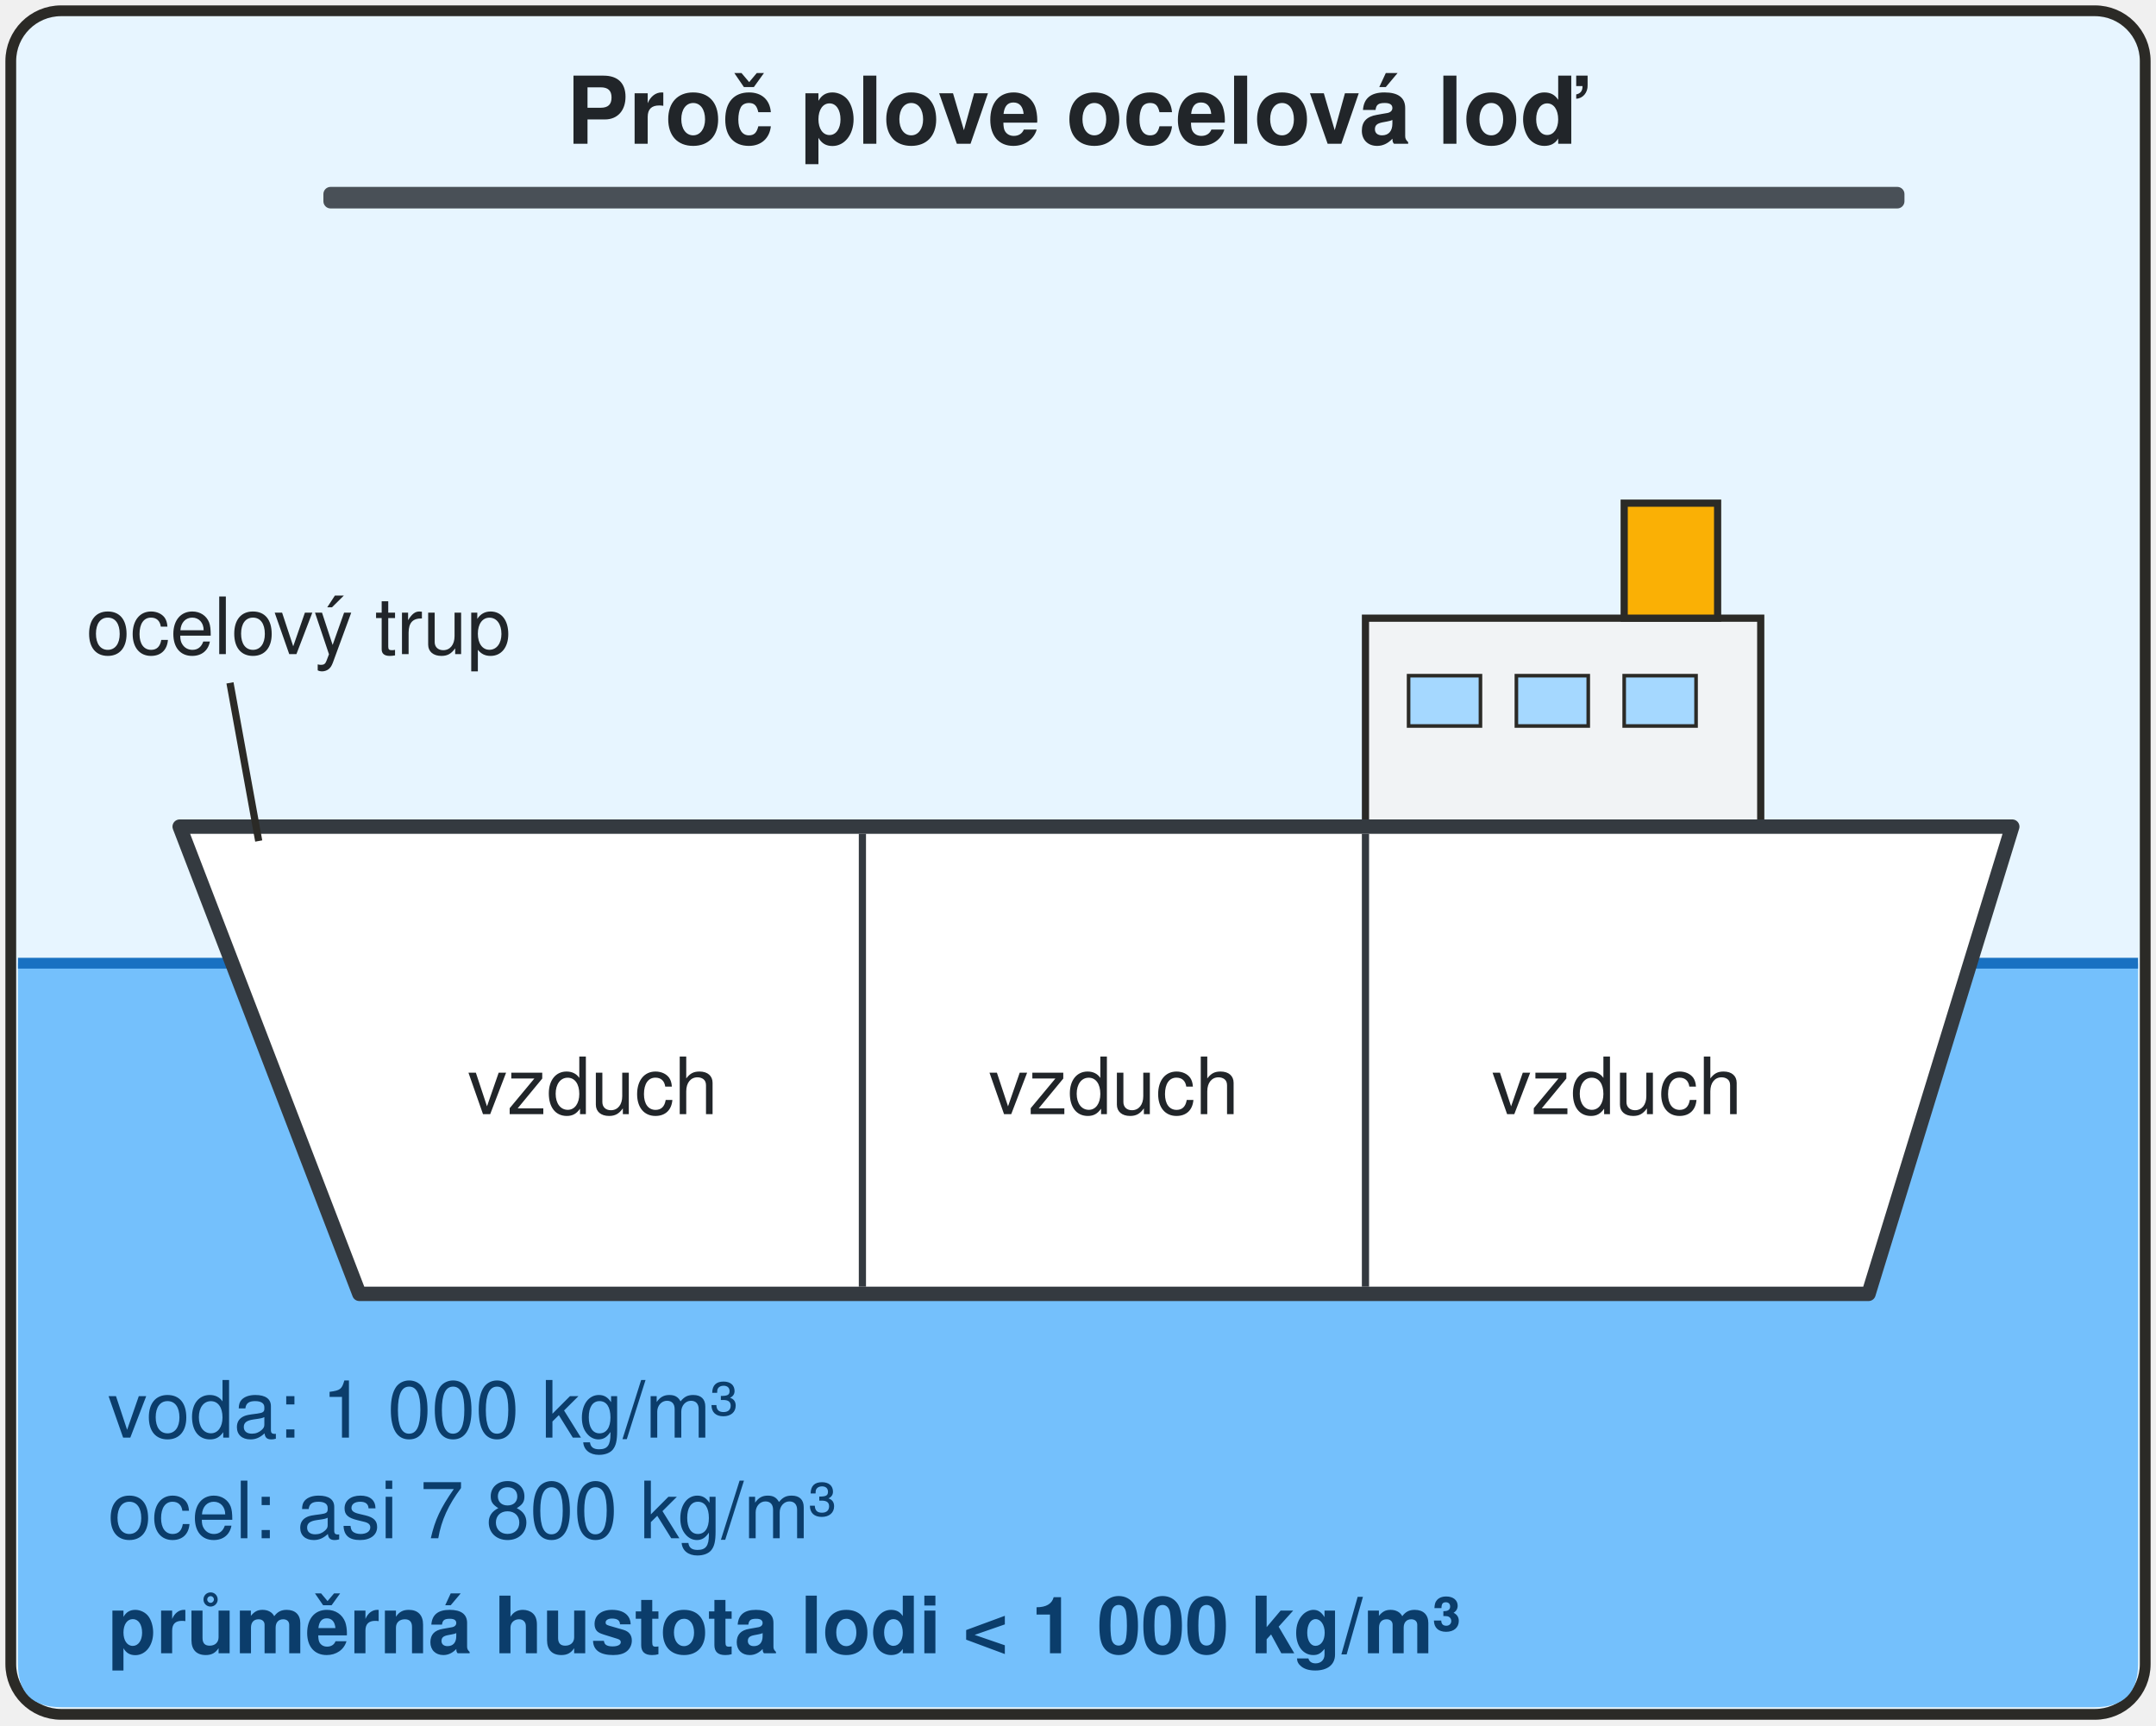
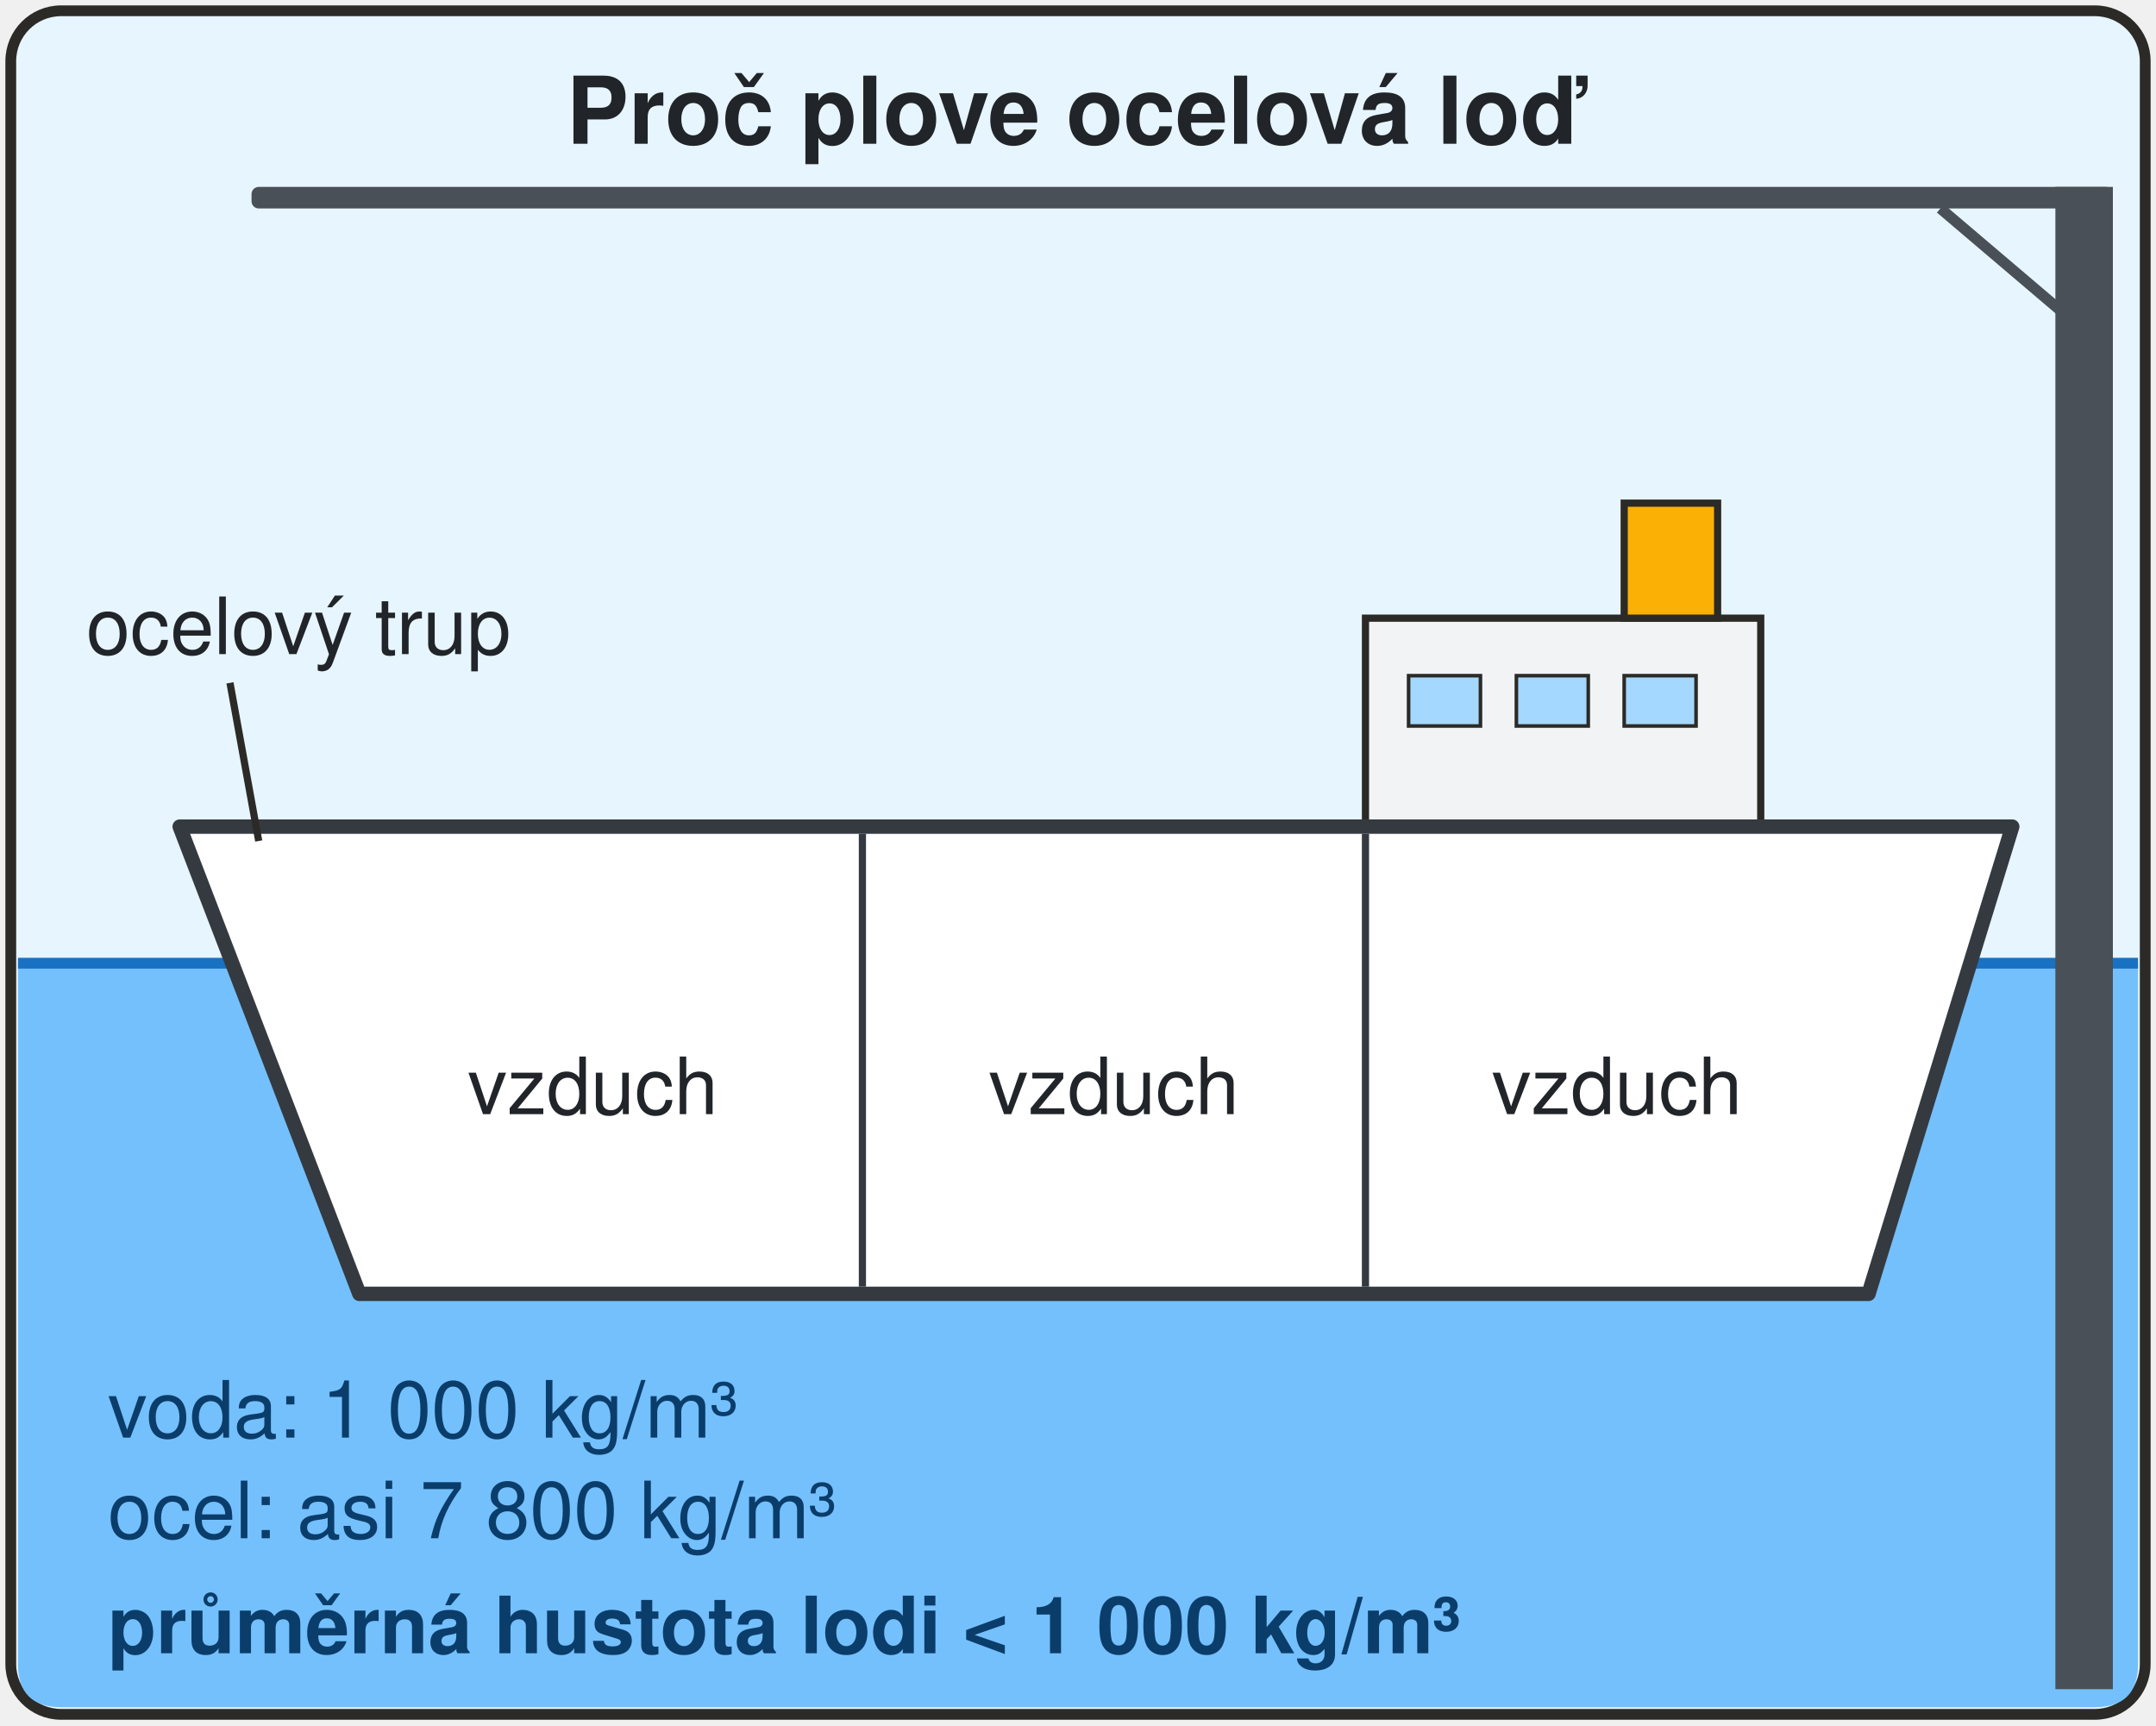
<svg xmlns="http://www.w3.org/2000/svg" viewBox="0 0 600 480" font-family="'Segoe UI', Helvetica, Arial, sans-serif" role="img" aria-label="Ocelová loď v řezu: trup je jen tenká ocelová skořepina a podpalubí je plné vzduchu. Animace: loď se spustí na vodu, ponoří se jen částečně a plove. Voda 1 000 kg/m³, ocel asi 7 800 kg/m³, průměrná hustota lodi je menší než 1 000 kg/m³.">
  <style>
/* Animace (7 s, smyčka): loď se spustí na hladinu, dosedne s dozníváním a plove. Bez animace = koncový stav (atributy níže). */
.lod { animation: lod 7s ease-in-out infinite; }
.lana { transform-box: view-box; transform-origin: 0 56px; animation: lana 7s ease-in-out infinite; }
@keyframes lana { 0% { transform: scaleY(0.4483); opacity: 0; } 8% { transform: scaleY(0.4483); opacity: 1; } 32% { transform: scaleY(1); opacity: 1; } 36%, 96% { transform: scaleY(1); opacity: 0; } 100% { transform: scaleY(0.4483); opacity: 0; } }
@keyframes lod {
  0% { transform: translateY(-96px); opacity: 0; }
  8% { transform: translateY(-96px); opacity: 1; }
  32% { transform: translateY(0); }
  38% { transform: translateY(10px); }
  44% { transform: translateY(-5px); }
  50% { transform: translateY(2px); }
  55%, 92% { transform: translateY(0); opacity: 1; }
  97%, 100% { transform: translateY(0); opacity: 0; }
}
@media (prefers-reduced-motion: reduce) { .lod { animation: none; } .lana { animation: none; opacity: 0; } }
</style>
  <rect x="3" y="3" width="594" height="474" rx="14" fill="#e7f5ff" stroke="#2b2a26" stroke-width="3" />
  <text x="300" y="40" font-size="26" font-weight="bold" fill="#212529" text-anchor="middle">Proč plove ocelová loď</text>
  <path d="M5,268 H595 V463 Q595,475 583,475 H17 Q5,475 5,463 Z" fill="#74c0fc" />
  <line x1="5" y1="268" x2="595" y2="268" stroke="#1971c2" stroke-width="3" />
-   <rect x="90" y="52" width="440" height="6" rx="2" fill="#495057" />
+   <rect x="572" y="52" width="16" height="418" fill="#495057" />
+   <rect x="70" y="52" width="518" height="6" rx="2" fill="#495057" />
+   <line x1="580" y1="92" x2="540" y2="58" stroke="#495057" stroke-width="3" />
  <g class="lana" opacity="0">
    <line x1="100" y1="56" x2="100" y2="230" stroke="#495057" stroke-width="3" />
    <line x1="520" y1="56" x2="520" y2="230" stroke="#495057" stroke-width="3" />
  </g>
  <g class="lod">
    <rect x="380" y="172" width="110" height="58" fill="#f1f3f5" stroke="#2b2a26" stroke-width="2" />
    <rect x="452" y="140" width="26" height="32" fill="#fab005" stroke="#2b2a26" stroke-width="2" />
    <rect x="392" y="188" width="20" height="14" fill="#a5d8ff" stroke="#2b2a26" stroke-width="1" />
    <rect x="422" y="188" width="20" height="14" fill="#a5d8ff" stroke="#2b2a26" stroke-width="1" />
    <rect x="452" y="188" width="20" height="14" fill="#a5d8ff" stroke="#2b2a26" stroke-width="1" />
    <path d="M50,230 L560,230 L520,360 L100,360 Z" fill="#ffffff" stroke="#343a40" stroke-width="4" stroke-linejoin="round" />
    <line x1="240" y1="232" x2="240" y2="358" stroke="#343a40" stroke-width="2" />
    <line x1="380" y1="232" x2="380" y2="358" stroke="#343a40" stroke-width="2" />
    <text x="165" y="310" font-size="22" fill="#212529" text-anchor="middle">vzduch</text>
    <text x="310" y="310" font-size="22" fill="#212529" text-anchor="middle">vzduch</text>
    <text x="450" y="310" font-size="22" fill="#212529" text-anchor="middle">vzduch</text>
    <line x1="72" y1="234" x2="64" y2="190" stroke="#2b2a26" stroke-width="2" />
    <text x="24" y="182" font-size="22" fill="#212529">ocelový trup</text>
  </g>
  <text x="30" y="400" font-size="22" fill="#0b3d6b">voda: 1 000 kg/m³</text>
  <text x="30" y="428" font-size="22" fill="#0b3d6b">ocel: asi 7 800 kg/m³</text>
  <text x="30" y="460" font-size="22" font-weight="bold" fill="#0b3d6b">průměrná hustota lodi &lt; 1 000 kg/m³</text>
</svg>
